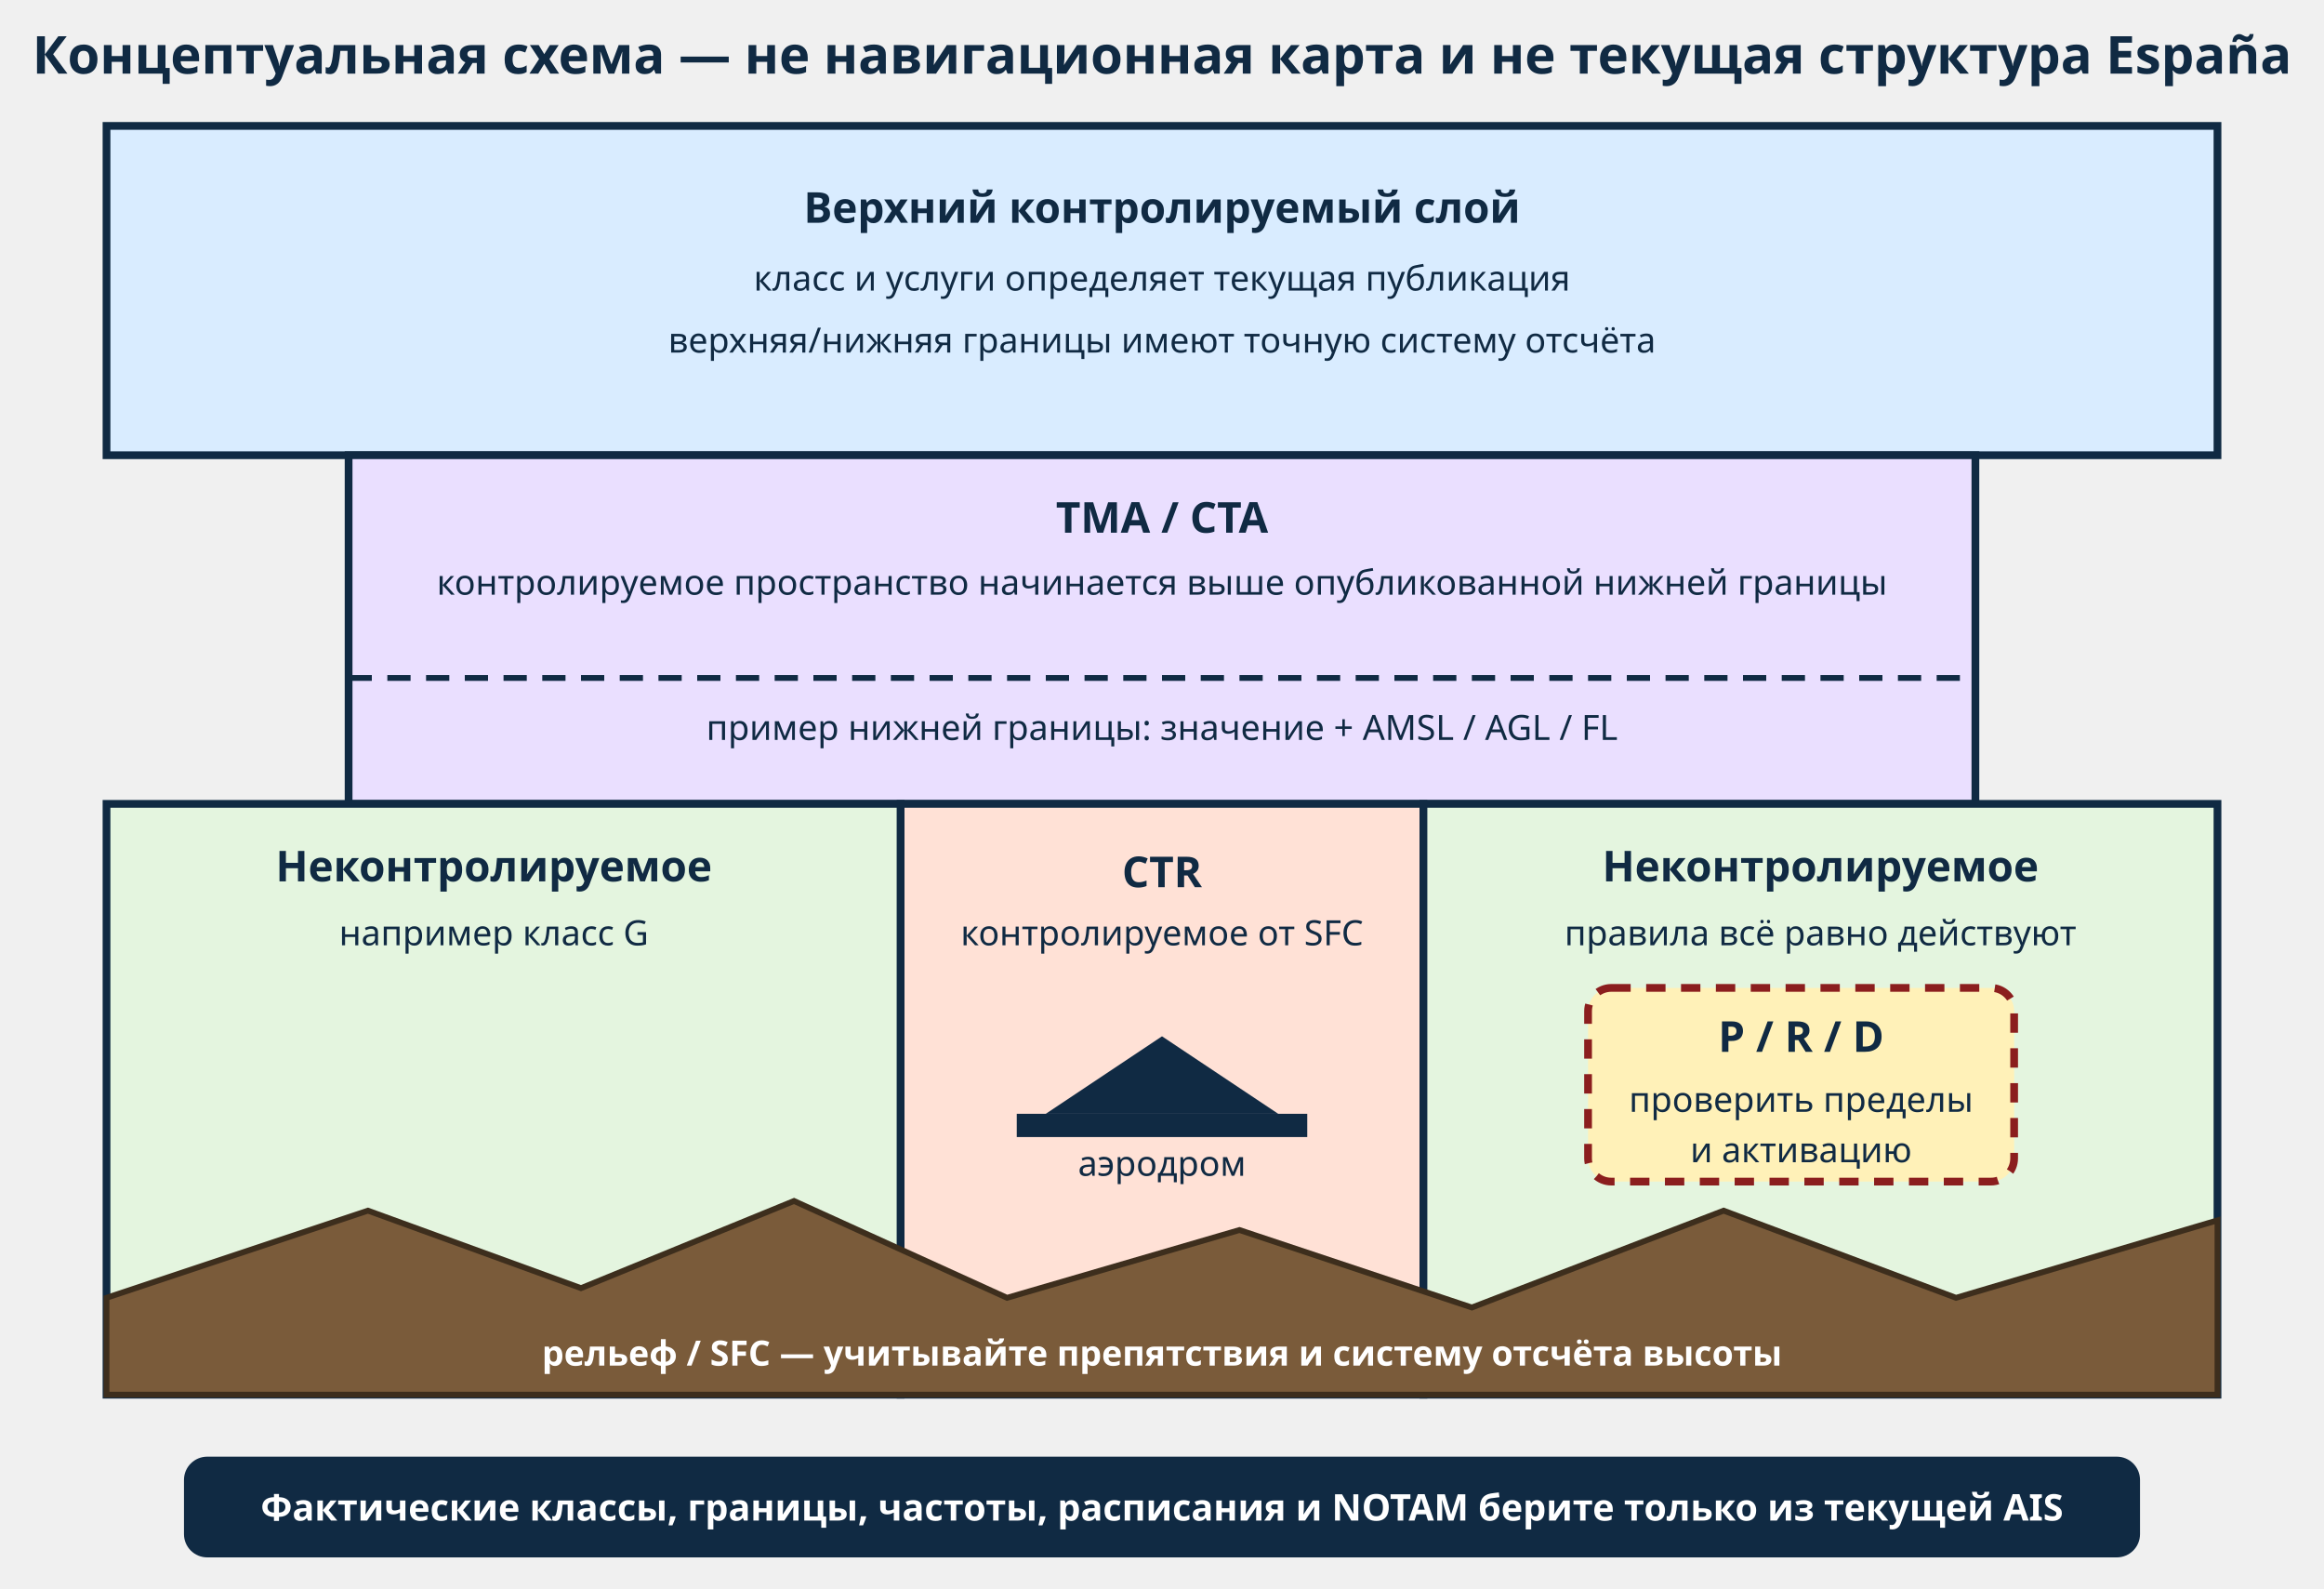
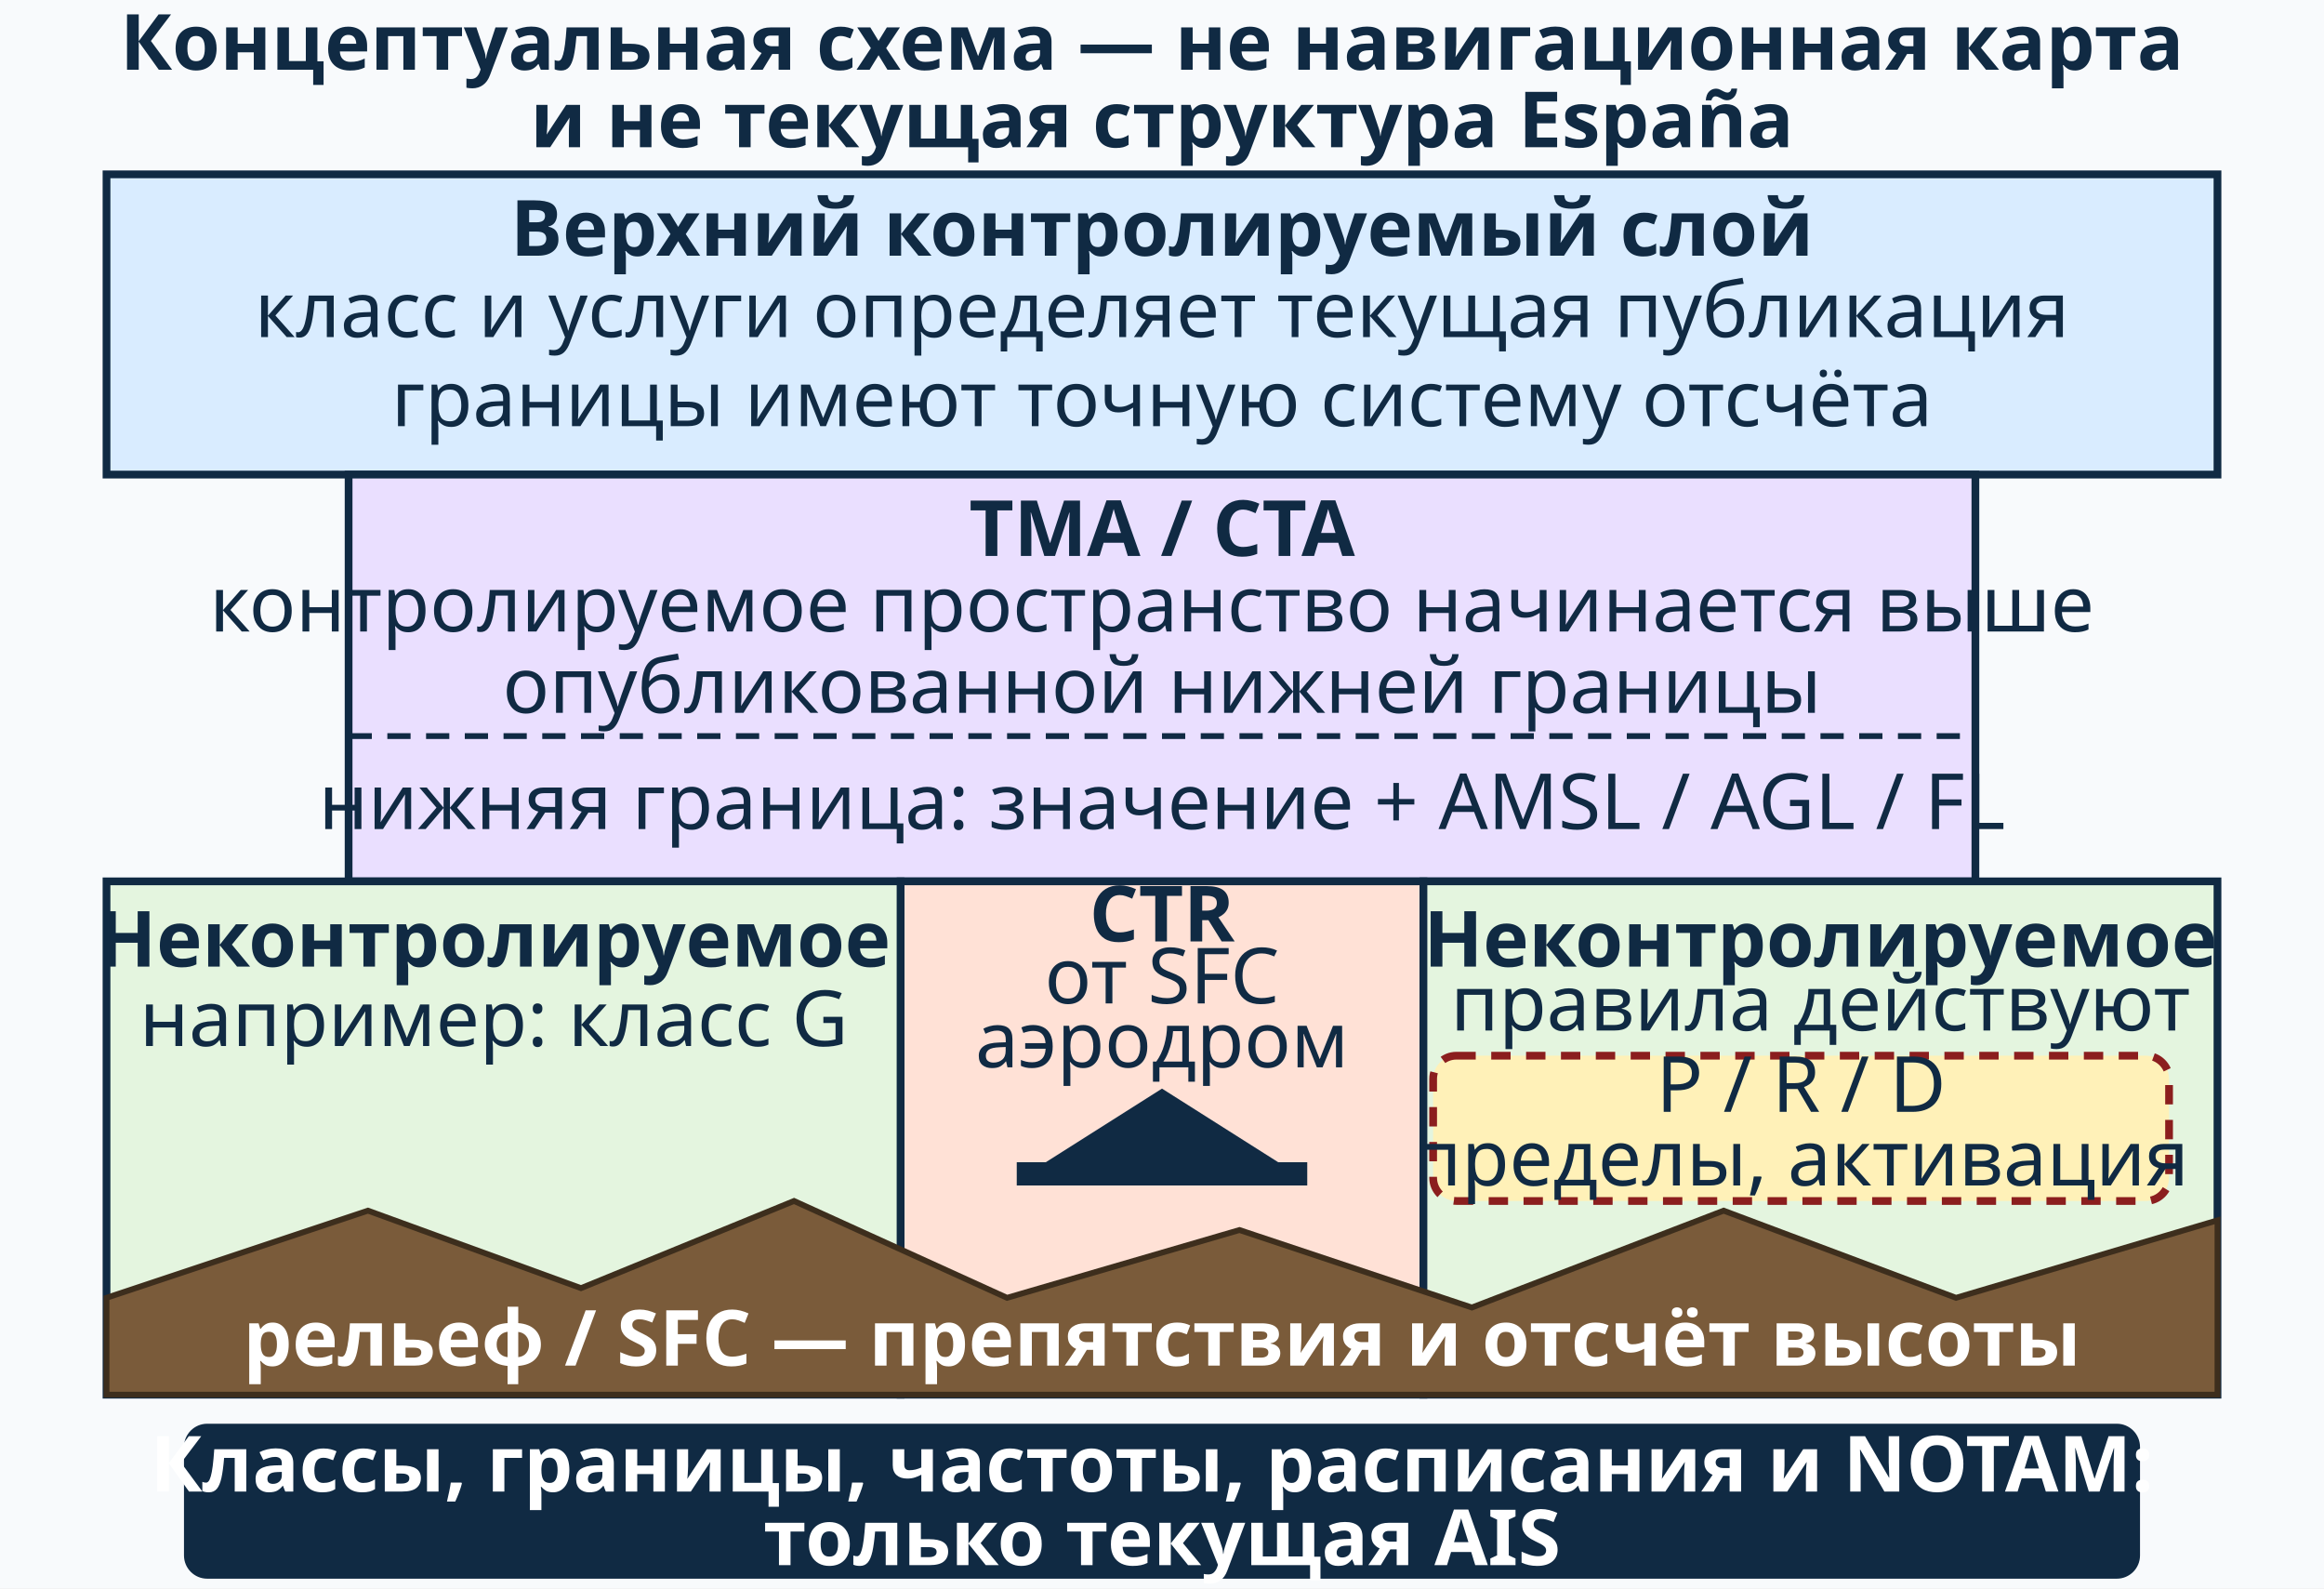
<svg xmlns="http://www.w3.org/2000/svg" viewBox="0 0 1200 820" role="img" aria-labelledby="airspace-title airspace-desc">
  <defs>
    <style>
      .outline { stroke: #102a43; stroke-width: 4; }
      .upper { fill: #d9ecff; }
      .tma { fill: #eadfff; }
      .ctr { fill: #ffe1d6; }
      .uncontrolled { fill: #e4f5df; }
      .zone { fill: #fff1b8; stroke: #8b1e1e; stroke-width: 4; stroke-dasharray: 10 8; }
      .terrain { fill: #7a5b3a; stroke: #3d2e1d; stroke-width: 3; }
      .limit { stroke: #102a43; stroke-width: 3; stroke-dasharray: 12 8; }
-       .title { font: 700 27px system-ui, sans-serif; fill: #102a43; text-anchor: middle; }
-       .label { font: 700 22px system-ui, sans-serif; fill: #102a43; text-anchor: middle; }
-       .body { font: 18px system-ui, sans-serif; fill: #102a43; text-anchor: middle; }
-       .terrain-label { font: 700 18px system-ui, sans-serif; fill: #ffffff; text-anchor: middle; }
-       .warn { font: 700 19px system-ui, sans-serif; text-anchor: middle; }
+       .title { font: 700 40px system-ui, sans-serif; fill: #102a43; text-anchor: middle; }
+       .label { font: 700 40px system-ui, sans-serif; fill: #102a43; text-anchor: middle; }
+       .body { font: 40px system-ui, sans-serif; fill: #102a43; text-anchor: middle; }
+       .terrain-label { font: 700 40px system-ui, sans-serif; fill: #ffffff; text-anchor: middle; }
+       .warn { font: 700 40px system-ui, sans-serif; text-anchor: middle; }
    </style>
  </defs>
-   <text x="600" y="38" class="title">Концептуальная схема — не навигационная карта и не текущая структура España</text>
-   <rect x="55" y="65" width="1090" height="170" class="outline upper" />
-   <text x="600" y="115" class="label">Верхний контролируемый слой</text>
-   <text x="600" y="150" class="body">класс и услуги определяет текущая публикация</text>
-   <text x="600" y="182" class="body">верхняя/нижняя границы имеют точную систему отсчёта</text>
-   <rect x="180" y="235" width="840" height="180" class="outline tma" />
-   <text x="600" y="275" class="label">TMA / CTA</text>
-   <text x="600" y="307" class="body">контролируемое пространство начинается выше опубликованной нижней границы</text>
-   <line x1="180" y1="350" x2="1020" y2="350" class="limit" />
-   <text x="600" y="382" class="body">пример нижней границы: значение + AMSL / AGL / FL</text>
-   <rect x="465" y="415" width="270" height="305" class="outline ctr" />
-   <text x="600" y="458" class="label">CTR</text>
-   <text x="600" y="488" class="body">контролируемое от SFC</text>
-   <path d="M 55 415 L 465 415 L 465 720 L 55 720 Z" class="outline uncontrolled" />
-   <path d="M 735 415 L 1145 415 L 1145 720 L 735 720 Z" class="outline uncontrolled" />
-   <text x="255" y="455" class="label">Неконтролируемое</text>
-   <text x="255" y="488" class="body">например класс G</text>
-   <text x="940" y="455" class="label">Неконтролируемое</text>
-   <text x="940" y="488" class="body">правила всё равно действуют</text>
+   <rect x="0" y="0" width="1200" height="820" fill="#f8fafc" />
+   <text x="600" y="36" class="title">
+     <tspan x="600" y="36">Концептуальная схема — не навигационная карта</tspan>
+     <tspan x="600" y="76">и не текущая структура España</tspan>
+   </text>
+   <rect x="55" y="90" width="1090" height="155" class="outline upper" />
+   <text x="600" y="132" class="label">Верхний контролируемый слой</text>
+   <text x="600" y="174" class="body">класс и услуги определяет текущая публикация</text>
+   <text x="600" y="220" class="body">границы имеют точную систему отсчёта</text>
+   <rect x="180" y="245" width="840" height="210" class="outline tma" />
+   <text x="600" y="287" class="label">TMA / CTA</text>
+   <text x="600" y="326" class="body">
+     <tspan x="600" y="326">контролируемое пространство начинается выше</tspan>
+     <tspan x="600" y="368">опубликованной нижней границы</tspan>
+   </text>
+   <line x1="180" y1="380" x2="1020" y2="380" class="limit" />
+   <text x="600" y="428" class="body">нижняя граница: значение + AMSL / AGL / FL</text>
+   <rect x="465" y="455" width="270" height="265" class="outline ctr" />
+   <text x="600" y="486" class="label">CTR</text>
+   <text x="600" y="518" class="body">от SFC</text>
+   <path d="M 55 455 L 465 455 L 465 720 L 55 720 Z" class="outline uncontrolled" />
+   <path d="M 735 455 L 1145 455 L 1145 720 L 735 720 Z" class="outline uncontrolled" />
+   <text x="255" y="499" class="label">Неконтролируемое</text>
+   <text x="255" y="540" class="body">например: класс G</text>
+   <text x="940" y="499" class="label">Неконтролируемое</text>
+   <text x="940" y="532" class="body">правила действуют</text>
  <path id="terrain-layer" d="M 55 670 L 190 625 L 300 665 L 410 620 L 520 670 L 640 635 L 760 675 L 890 625 L 1010 670 L 1145 630 L 1145 720 L 55 720 Z" class="terrain" />
-   <text x="600" y="705" class="terrain-label">рельеф / SFC — учитывайте препятствия и систему отсчёта высоты</text>
+   <text x="600" y="705" class="terrain-label">рельеф / SFC — препятствия и отсчёт высоты</text>
  <g id="special-use-zone">
-     <rect x="820" y="510" width="220" height="100" rx="12" class="zone" />
-     <text x="930" y="543" class="label">P / R / D</text>
-     <text x="930" y="574" class="body">проверить пределы</text>
-     <text x="930" y="600" class="body">и активацию</text>
+     <rect x="740" y="545" width="380" height="75" rx="12" class="zone" />
+     <text x="930" y="574" class="body" font-weight="700">P / R / D</text>
+     <text x="930" y="612" class="body">пределы, активация</text>
  </g>
  <g id="aerodrome-symbol">
-     <path d="M 540 575 L 600 535 L 660 575 Z" fill="#102a43" />
-     <rect x="525" y="575" width="150" height="12" fill="#102a43" />
-     <text x="600" y="607" class="body">аэродром</text>
+     <text x="600" y="551" class="body">аэродром</text>
+     <path d="M 540 600 L 600 562 L 660 600 Z" fill="#102a43" />
+     <rect x="525" y="600" width="150" height="12" fill="#102a43" />
  </g>
-   <rect id="warning-panel" x="95" y="752" width="1010" height="52" rx="12" fill="#102a43" />
-   <text id="warning-text" x="600" y="785" class="warn" fill="#ffffff">Фактические классы, границы, частоты, расписания и NOTAM берите только из текущей AIS</text>
+   <rect id="warning-panel" x="95" y="735" width="1010" height="80" rx="12" fill="#102a43" />
+   <text id="warning-text" x="600" y="770" class="warn" fill="#ffffff">
+     <tspan x="600" y="770">Классы, границы, частоты, расписания и NOTAM:</tspan>
+     <tspan x="600" y="808">только текущая AIS</tspan>
+   </text>
</svg>
